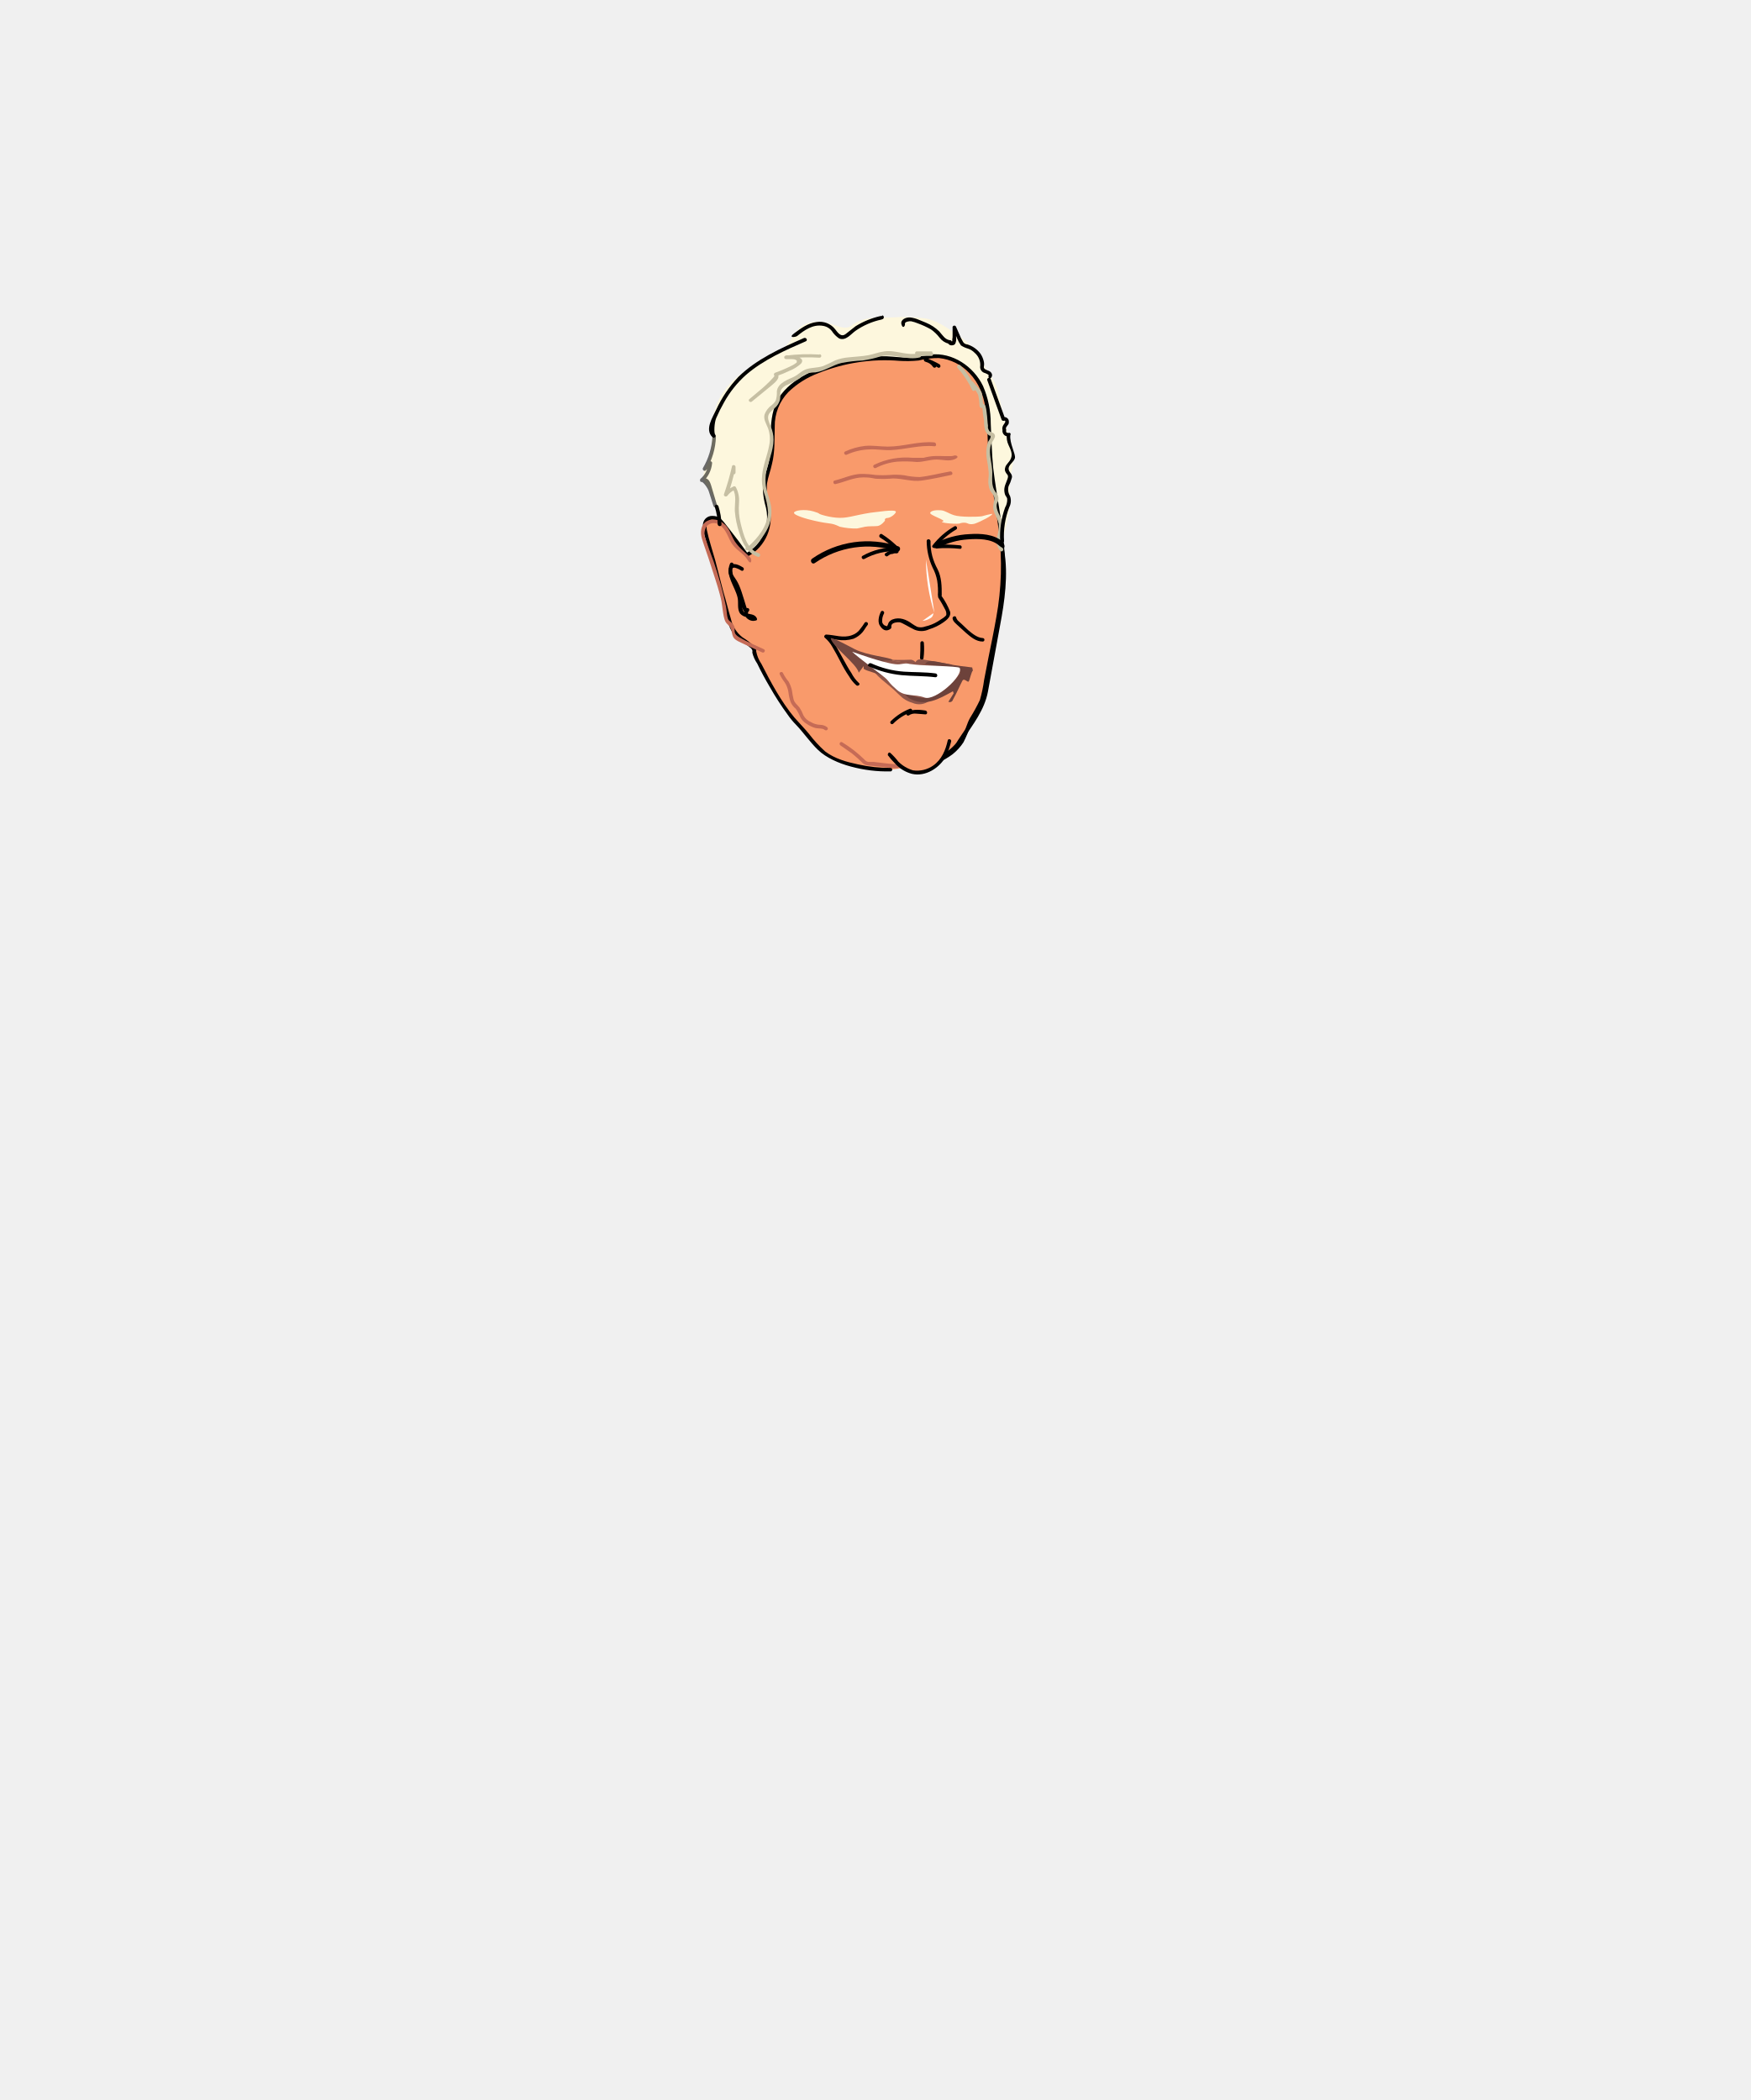
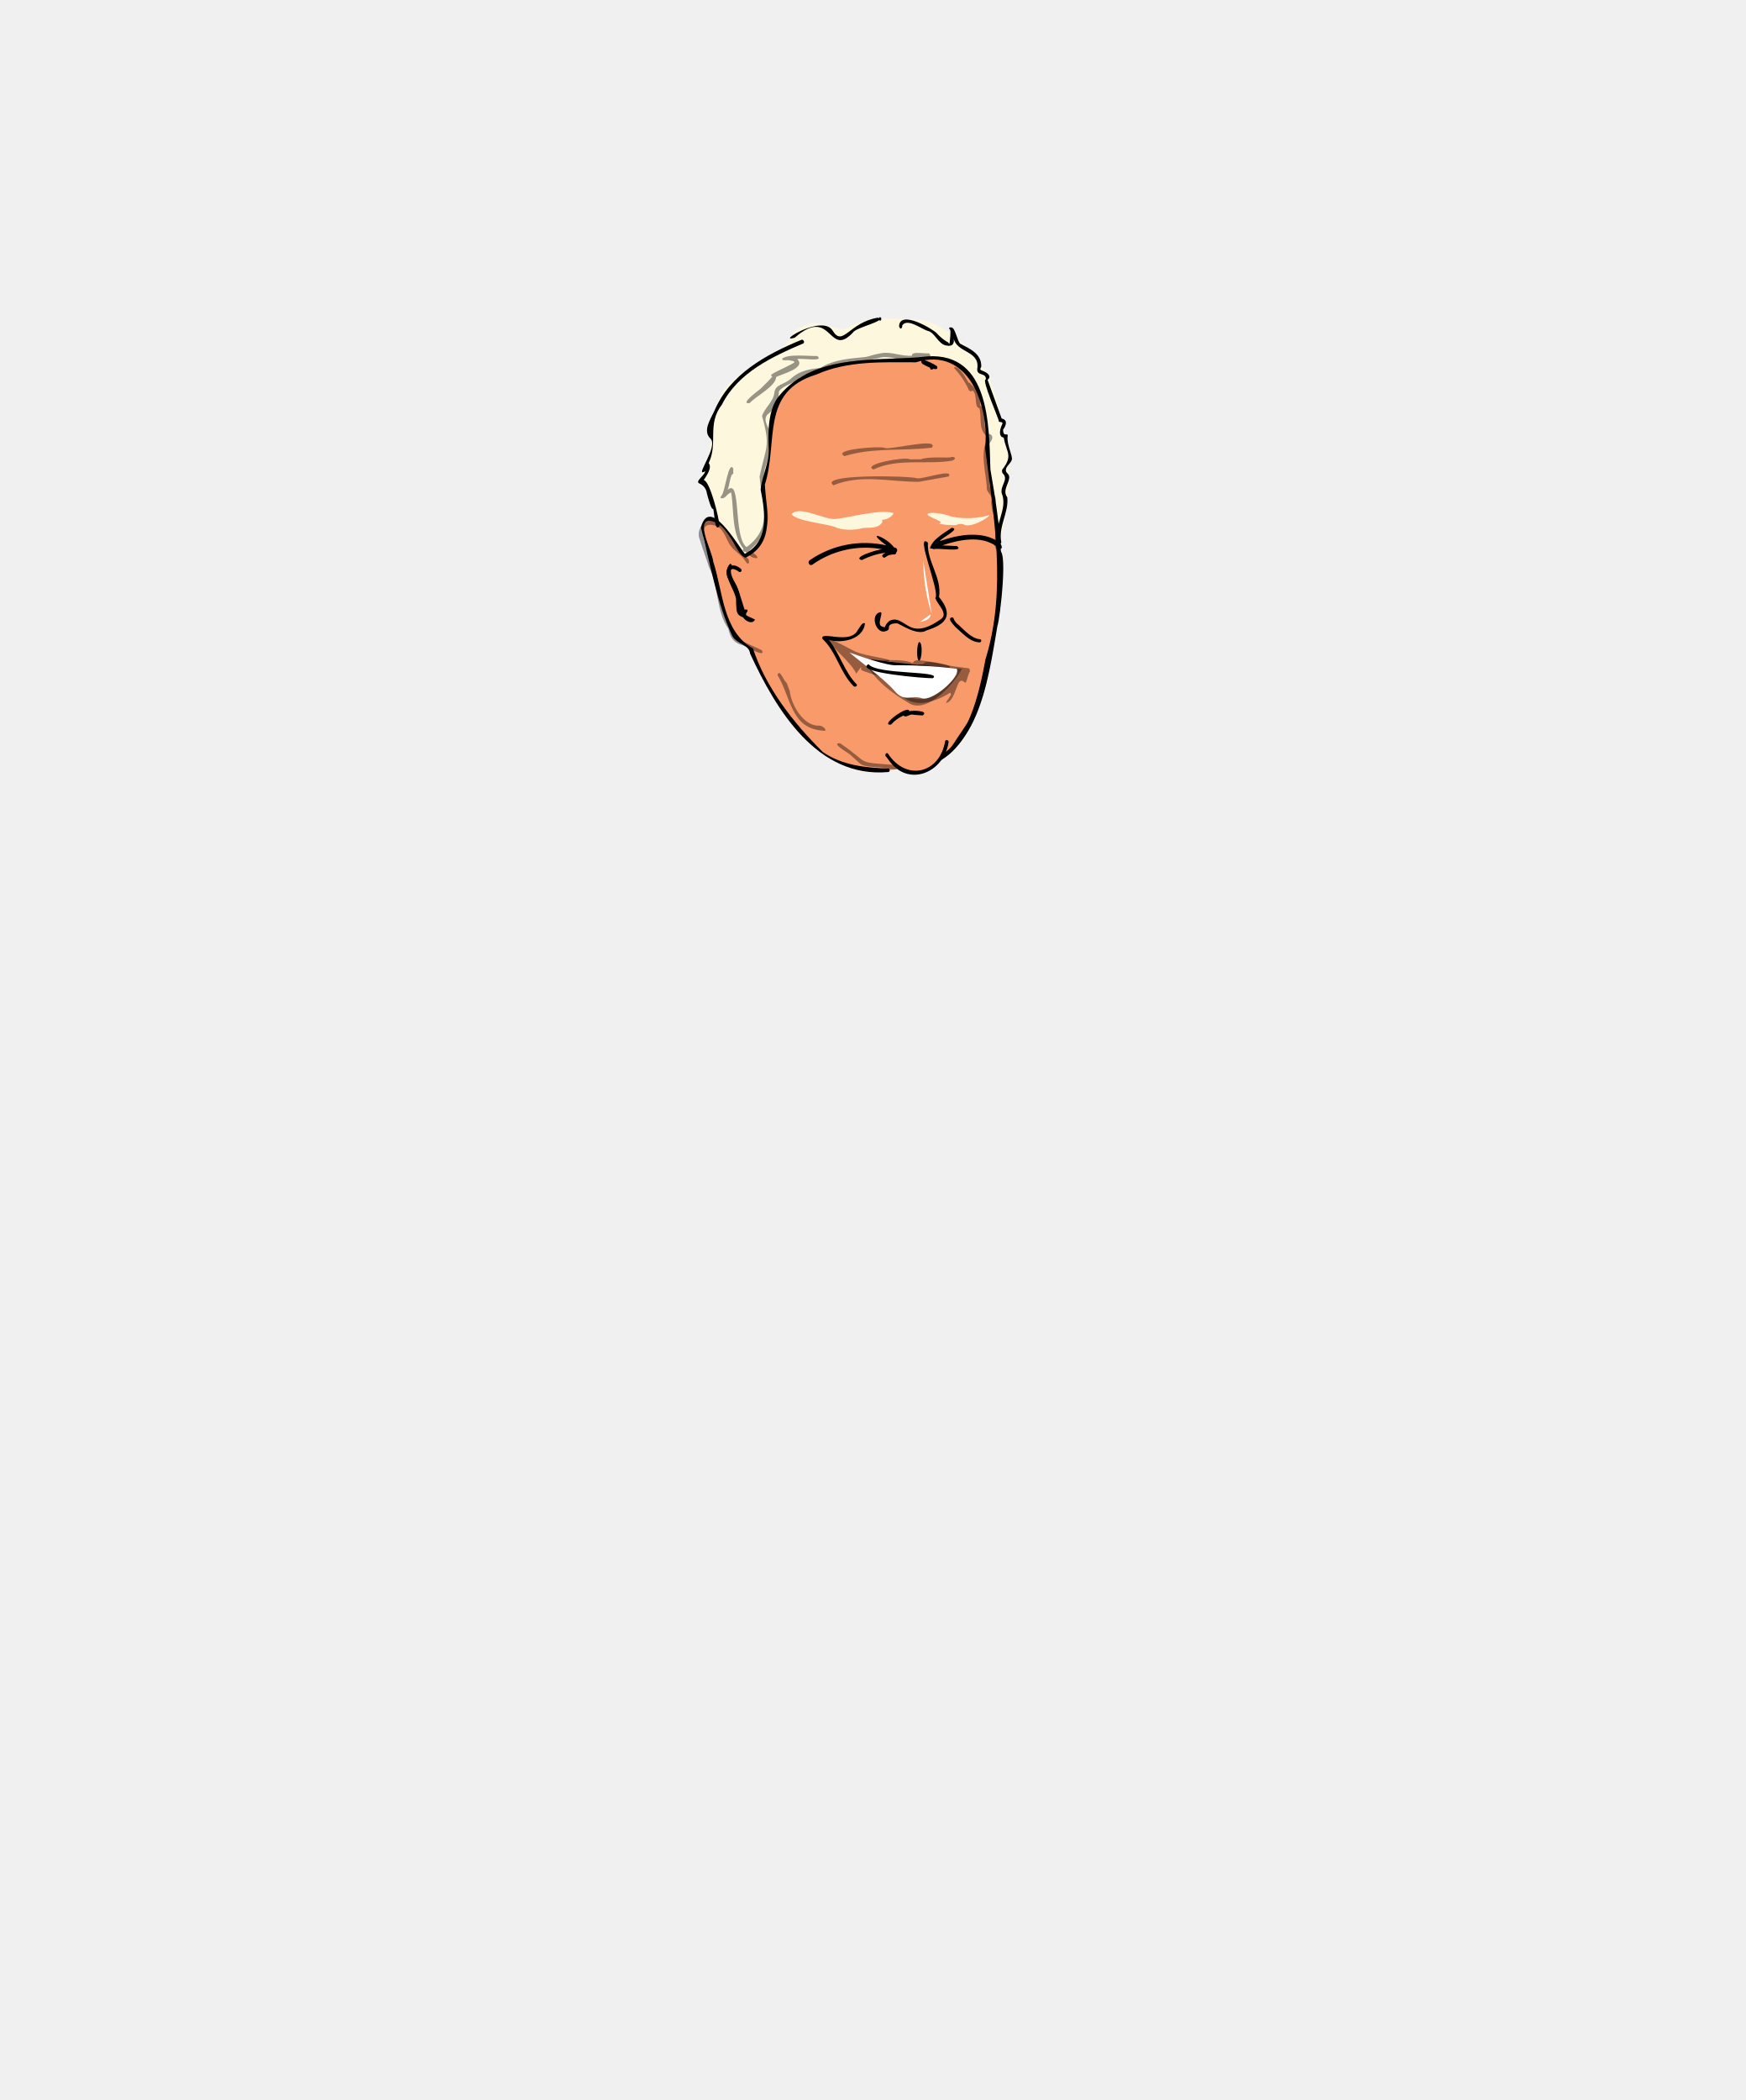
- <svg xmlns="http://www.w3.org/2000/svg" viewBox="0 0 500 600">
-   <defs>
-     <style>.a{fill:#fdf7dd}.b{fill:#f99a6b}.c{fill:#fff}.d{fill:#c56b56}.e{fill:#c6bfa3}.g{fill:#8e564a}</style>
-   </defs>
-   <path class="a" d="M206.2 149.1a21.8 21.8 0 00-3.7-10.4 5.1 5.1 0 01-1-2.1c-.2-1.3.5-2.5 1.1-3.7 2.2-4.8.7-10.6 2.2-15.7s6.1-9.7 11.1-12.4 8.1-3.6 10.4-7.2a24 24 0 011.6-2.7c2.2-2.7 6.5-2.8 9.8-1.5 1.3.4 2.6 1.1 4 .9s2.6-1.3 3.9-1.9a11.9 11.9 0 015.6-1c2.9-.1 5.8-.2 8.7-.1a22.9 22.9 0 015.8.6 22.6 22.6 0 015.5 3c2.8 1.9 5.7 3.8 7.6 6.6s1.7 3.3 2.7 4.8 1.5 2 2 3a14.4 14.4 0 011.3 4l3.5 14.8a10.6 10.6 0 01.5 3.5 39.7 39.7 0 01-.7 4.8 54.2 54.2 0 000 5.7 49.8 49.8 0 01-2.6 13.2q-.5-9-1.8-18a40.7 40.7 0 01-.7-6.1c0-1.9.3-3.7.4-5.6a25.2 25.2 0 00-9.1-19.9c-1.9-1.5-4.2-2.8-6.7-2.6a18.9 18.9 0 00-3.4.9c-2.4.7-5 .6-7.5.7a110.2 110.2 0 00-21.5 2.9c-3.2.7-6.4 1.7-8.7 3.9a19.2 19.2 0 00-3.2 4.8l-2.4 4.4a3.5 3.5 0 00-.6 1.8 5.3 5.3 0 00.7 2 11.3 11.3 0 01.9 6c-.3 3.6-2.4 6.9-2.1 10.5s1.6 4.7 1.7 7.2-2 6.7-4.4 9.2a2.8 2.8 0 01-1.7.9c-.7.1-1.2-.4-1.7-.9-2.7-2.5-5.4-5.1-7.9-7.8" />
-   <path class="a" d="M206.8 149.1a25.9 25.9 0 00-2.1-7.7 34.8 34.8 0 00-2.2-3.6c-1-1.8-.1-3.2.7-5 2.2-5.3.5-11.2 2.4-16.6s6.3-8.7 10.9-11.1a62.9 62.9 0 006.7-3.7 16.1 16.1 0 004.5-5.2 6.6 6.6 0 016.6-3.1 15.4 15.4 0 013.7.9 6.9 6.9 0 003.7.8 7.9 7.9 0 003.1-1.4 10.9 10.9 0 014.3-1.4c3.1-.3 6.2-.2 9.3-.2s6.5.1 9.5 1.7a43 43 0 017.2 4.8 22.5 22.5 0 015.1 6.8 30.3 30.3 0 002.3 3.5 12.6 12.6 0 011.7 4.4c.9 3.5 1.7 7 2.5 10.5.4 1.8.9 3.6 1.3 5.4a13.2 13.2 0 01-.1 5.6c-.7 3.3-.2 6.6-.5 10a57 57 0 01-2.4 10.7h1c-.3-6-.9-12.1-1.8-18.1a39.2 39.2 0 01-.5-9 30.5 30.5 0 00-.1-7.4 25.9 25.9 0 00-6.1-12.8 19.4 19.4 0 00-5.5-4.4 8.7 8.7 0 00-6.7-.5 34.9 34.9 0 01-9.1 1.1c-3.1.1-6.1.4-9.2.7s-5.8.9-8.7 1.5a39.6 39.6 0 00-7.7 2 13.2 13.2 0 00-5.6 4 57 57 0 00-3.9 6.8 10.8 10.8 0 00-1.3 2.9c-.2 1.3.7 2.5 1.1 3.8 1 2.9.5 5.7-.4 8.5s-1.6 5.4-.9 8.3.9 2.8 1.2 4.3a9.1 9.1 0 01-.5 4.9 16.2 16.2 0 01-2.5 3.9l-1.4 1.5c-1.2 1-2 0-2.9-.8-2.5-2.3-4.9-4.8-7.3-7.3a.6.6 0 00-.8.8c2.1 2.2 4.3 4.3 6.5 6.4s2.9 3.3 4.8 2a14.4 14.4 0 004.4-5.7 9.4 9.4 0 00.6-6.4c-.3-1.2-.7-2.5-1.1-3.7a11.9 11.9 0 010-4.6c.5-2.5 1.6-4.9 1.9-7.5a14.5 14.5 0 00-.2-3.6 8.4 8.4 0 00-.5-1.7 11.7 11.7 0 01-.9-2.4c-.2-1.3 1-2.9 1.7-4s1.3-2.5 1.9-3.7a12.9 12.9 0 015.7-5.4 37.2 37.2 0 017.9-2.2 100.6 100.6 0 0118.1-2.2 36.5 36.5 0 008.1-.8 15.1 15.1 0 014.1-.9 9.4 9.4 0 014.3 1.6 23 23 0 018.9 12.1 25 25 0 011.3 8.1c-.1 3.2-.5 6.3-.1 9.6.9 6.8 1.8 13.5 2.2 20.3 0 .6.9.8 1 .2a65.1 65.1 0 002.3-9.7c.5-3.3-.2-6.8.4-10.1a19.6 19.6 0 00.7-4.1 23.3 23.3 0 00-.8-4.6l-2.4-10c-.7-3.1-1.1-6.4-2.9-9.1a29.2 29.2 0 01-2.4-3.7 22.6 22.6 0 00-2.2-3.7 24.6 24.6 0 00-6.2-5.4c-2.5-1.7-5-3.4-8-4a46.9 46.9 0 00-9.9-.3c-2.9 0-6.1-.2-8.8.9s-2.2 1.5-3.5 1.9-3.2-.3-4.8-.9a11.7 11.7 0 00-6.7-.3c-2.5.8-3.6 2.7-4.9 4.8s-4 3.9-6.5 5.2c-4.7 2.4-9.2 4.8-12.4 9.2a17 17 0 00-3.3 8.1c-.4 3.6 0 7.2-.8 10.7-.4 1.7-1.5 3.1-1.9 4.8a4.8 4.8 0 001.1 3.8 23.2 23.2 0 013.6 10.1c.1.7 1.1.7 1.1 0z" />
-   <path class="b" d="M263.2 218.8c5-1 9.7-3.5 11.9-7.5.9-1.7 1.3-3.6 2.1-5.4s2.1-3.3 2.9-5.1a21.2 21.2 0 001.3-5.4c1.9-11.2 5.2-22.4 5.2-33.7s-3.3-22.4-3.9-33.7c-.2-5.6.1-11.4-2-16.6s-7.8-10.1-14.2-9.6c-1.8.1-3.6.6-5.4.8a49 49 0 01-6.6-.2 47.6 47.6 0 00-20.1 3.4c-5.2 2-10.2 5-12.3 9.6s-.8 10.2-1.7 15.3c-.6 3.4-2.2 6.7-1.9 10.1a48.6 48.6 0 001.1 5.5 11.8 11.8 0 01-6.3 12.2l-6.3-8.2c-1-1.4-2.8-3-4.5-2.2s-1.3 2.6-.9 4c2.1 8.1 4.3 16.3 6.5 24.4.5 1.9 1.1 3.9 2.7 5.3s5.1 3.3 4.7 4.2a1.3 1.3 0 00.2 1.2c6.8 14 11.4 18.8 11.4 18.8 6.2 6.5 5.7 7.4 9.3 9.8s14.9 4.3 18 4.1" />
-   <path d="M263.3 219.3a20.4 20.4 0 008.8-3.8 14.5 14.5 0 003.1-3.4 37.5 37.5 0 002.1-5 50.5 50.5 0 012.8-5.1 19 19 0 001.7-5.6c.7-4.2 1.6-8.3 2.4-12.5 1.7-8.2 3.2-16.6 2.8-25s-2.3-16.8-3.3-25.2c-.4-4.2-.5-8.4-.7-12.6a27.1 27.1 0 00-2.2-10.8c-2.7-5.6-8.7-9.7-15-9a59.7 59.7 0 01-6.1.9c-2.1 0-4.2-.3-6.3-.4a46.8 46.8 0 00-11.8 1.2c-6.5 1.5-14.1 4.1-18.4 9.6-2.1 2.7-2.8 6.1-3 9.5s.1 3.8 0 5.6a25.2 25.2 0 01-1.1 6.2 26.6 26.6 0 00-1.2 5.6 21.8 21.8 0 00.9 5.6 11.9 11.9 0 01-1.8 9.5 11.3 11.3 0 01-4 3.5l.7.2c-1.8-2.5-3.6-4.9-5.5-7.3s-2.5-3.6-4.7-3.6a2.6 2.6 0 00-2.7 2.9 9.8 9.8 0 00.5 2.9l1.2 4.5c1.6 5.9 3.2 11.7 4.7 17.5.6 2.2 1.1 4.5 2.6 6.3s3 2.2 4.3 3.4a1.6 1.6 0 01.7.7c.2.3.1.5.1.9a9.6 9.6 0 001.4 3.1c1.1 2.3 2.3 4.5 3.6 6.7a81.8 81.8 0 005.1 7.9 21.7 21.7 0 002.4 2.9c2.2 2.3 4 5 6.3 7.2s5.9 3.8 9.3 4.7a39.6 39.6 0 0011.4 1.4c.6 0 .6-1.1 0-1a41.4 41.4 0 01-9.3-1c-3.3-.7-6.6-1.6-9.4-3.7a36.4 36.4 0 01-4.6-5c-1.3-1.6-2.8-3.1-4.2-4.7-3.8-4.6-6.7-10-9.4-15.3a9.5 9.5 0 01-1.5-3.6 1.4 1.4 0 00-.3-1.1 17 17 0 00-3.6-2.9 9 9 0 01-3.3-5.2c-.8-2.6-1.4-5.3-2.2-7.9l-2.3-8.9c-.8-2.9-1.8-5.8-2.4-8.7-.2-1.4 0-3.2 1.9-2.9s2.5 1.7 3.4 2.8l5.6 7.5a.8.8 0 00.8.2 12.6 12.6 0 006.1-14.4 17.8 17.8 0 01-.6-6.5c.3-1.9 1-3.6 1.4-5.5.9-3.5.7-7.1.8-10.7a13.9 13.9 0 013.9-9.9 25 25 0 018.6-5.4 50.7 50.7 0 0123.1-3.5 33.7 33.7 0 005.5-.1 22.5 22.5 0 015.8-.7 13.9 13.9 0 018.7 4.3c5.5 5.7 5 13.8 5.3 21.1s2.1 16 3.1 24a81.2 81.2 0 01-.7 24.6c-.7 4-1.5 7.9-2.3 11.8l-1.2 6.2a38.6 38.6 0 01-1.2 5.7 50.5 50.5 0 01-2.8 5.1c-.9 1.6-1.3 3.4-2.1 5.1a13.9 13.9 0 01-7.1 6.6 26.7 26.7 0 01-4.8 1.5c-.7.1-.4 1.1.2 1z" />
-   <path d="M264.7 154.6a18.3 18.3 0 001.7 7.6 12.6 12.6 0 011.3 3.7 19.7 19.7 0 01.2 4.2.6.6 0 001.1 0c0-2.5 0-5.1-1.2-7.5a16.9 16.9 0 01-1.5-3.7 15.8 15.8 0 01-.5-4.3c-.1-.7-1.1-.7-1.1 0z" />
-   <path d="M268 170.7a39.7 39.7 0 012 3.5 2.5 2.5 0 01.3 1.5c-.1.3-.6.6-.8.8l-1.7 1.1a11.7 11.7 0 01-3.5 1.4 3.6 3.6 0 01-2.3.1 11.9 11.9 0 01-1.5-.9c-1.6-1.2-3.6-2-5.6-1.2a2.5 2.5 0 00-1 .8c-.2.3-.2.6-.4.9s0 .3-.2.2l-.6-.2a1.6 1.6 0 01-.7-.9 4.3 4.3 0 01.5-2.5c.3-.6-.6-1.1-.9-.5s-1.1 2.6-.3 3.9 1.7 1.7 2.7 1.2.4-.8.7-1.4 1.6-.8 2.3-.7 2.7 1.4 4.2 2.1a5.1 5.1 0 004.2-.1 14.2 14.2 0 004.1-2c1-.7 2.2-1.7 1.9-3a20.5 20.5 0 00-2.5-4.6c-.3-.6-1.2-.1-.9.5z" />
-   <path class="c" d="M264.5 159.9a49.8 49.8 0 002.4 15.2m-.3.1a1.6 1.6 0 01-1 1.5 5.2 5.2 0 01-2.1.7" />
-   <path d="M245.3 195.1a9.8 9.8 0 01-2.1-2.8c-.9-1.3-1.6-2.7-2.4-4.1s-1.5-2.8-2.3-4.1a11.5 11.5 0 00-2.1-2.7l-.4.9 3.2.5a10.3 10.3 0 004.6-.3 7 7 0 002.6-1.9c.5-.6.9-1.4 1.4-2a.5.5 0 00-.8-.7 17.7 17.7 0 01-1.2 1.7 4.7 4.7 0 01-2.5 1.9c-2.5.9-4.8-.1-7.3-.2-.4 0-.8.6-.4.9a9.7 9.7 0 012.2 2.7c.8 1.4 1.6 2.8 2.3 4.2s1.5 2.8 2.4 4.1a10.4 10.4 0 002.1 2.6c.5.4 1.3-.3.7-.7zm26.8-18.4c.1.9 1 1.5 1.6 2.1l2.2 2c1.4 1.2 2.9 2.5 4.8 2.5a.5.5 0 100-1c-1.6-.1-3-1.3-4.2-2.3l-1.9-1.8-1-.9a2.6 2.6 0 01-.5-.9c-.1-.6-1.1-.3-1 .3z" />
-   <path class="d" d="M238.7 138.3c2.6-.6 5.1-1.9 7.9-1.9s2.7.4 4.1.4a32 32 0 004.4-.1c2.8 0 5.4 1 8.2.6s5.6-1 8.4-1.6c.6-.1.4-1.1-.3-1-2.9.5-5.8 1.3-8.7 1.6a22 22 0 01-4.4-.5 18.8 18.8 0 00-4.1-.1 29.4 29.4 0 01-4.2 0 28.3 28.3 0 00-4.1-.3c-2.6.1-5 1.3-7.5 1.9-.6.1-.4 1.2.3 1zm11.5-4.6a16.5 16.5 0 016.1-1.8 34.9 34.9 0 015.6.1c1.9 0 3.7-.7 5.6-.7s3.5.6 5.2-.1.3-1.3-.3-1-3.8 0-5.6.1a15.7 15.7 0 00-3 .5h-3.1a20.8 20.8 0 00-11 2c-.6.3-.1 1.2.5.9zm-8.3-3.8a16.7 16.7 0 016.5-1.5c2.1-.1 4.1.3 6.1.2 4.2-.2 8.2-1.5 12.4-1.1.7.1.6-1 0-1.1-4.5-.4-8.8 1.2-13.3 1.2-2.2 0-4.3-.4-6.5-.2a18.6 18.6 0 00-5.7 1.6c-.6.3-.1 1.2.5.9z" />
-   <path d="M262.9 183.7c0 1.5 0 2.9-.1 4.3a.5.5 0 101 0 20.5 20.5 0 00.1-4.3.5.5 0 00-1 0zm-7.7 23a13.8 13.8 0 015-3.2l-.6-.8-.6.8c-.4.4.1 1.2.6.9a3 3 0 012.1-.5l2.6.2c.7.1.7-1 0-1.1s-3.8-.6-5.2.5l.6.8a4.4 4.4 0 00.8-1.1.5.5 0 00-.6-.7 16.2 16.2 0 00-5.4 3.5.5.5 0 10.7.7z" />
-   <path class="d" d="M256.5 218.4l-2.6-.2-4.3-.5H248a2.3 2.3 0 01-1.2-.8 35.5 35.5 0 00-6.2-4.8c-.6-.4-1.1.5-.5.9l3.3 2.3a38.5 38.5 0 013 2.7c.9.8 1.7.7 2.8.8l4.4.5 1.8.2h.8c.7.1 1-.9.3-1.1z" />
-   <path d="M285.8 157.3c1.1 6.4.3 12.8-.8 19l-3.3 18.3c-.5 2.9-1 5.8-2.5 8.4s-2.8 4.4-4.3 6.6-1.1 1.7-1.7 2.6l-.4.5c-3 3.3-7.2 4.8-11.4 5.5a.6.6 0 00.2 1.1 22 22 0 0011.2-5 20.1 20.1 0 002.2-2.9c2.9-4.4 6.2-8.5 7.2-13.8s2.3-12.7 3.5-19.1 2.4-14.3 1.1-21.4c-.1-.7-1.2-.4-1 .2z" />
-   <path class="d" d="M222.7 192.6a10.9 10.9 0 001.4 2.3 6.9 6.9 0 011.1 2.8 14 14 0 00.6 2.8 5 5 0 001.5 2 11.2 11.2 0 011.3 2.4 4.7 4.7 0 001.8 1.9 8.2 8.2 0 002.5 1.2c.8.2 2 0 2.6.5s1.3-.2.8-.7a3.2 3.2 0 00-1.9-.7 5.7 5.7 0 01-2.8-.8 4.3 4.3 0 01-2.1-1.9 11.3 11.3 0 00-1.1-2.2c-.6-.8-1.4-1.3-1.7-2.3a25.6 25.6 0 01-.5-2.7 9.9 9.9 0 00-.9-2.4 12.5 12.5 0 01-1.6-2.4c-.2-.7-1.2-.4-1 .2zm-4.5-7.1c-2.3-1.1-4.8-2.1-7-3.4s-.9-2.2-1.6-3.4-1.4-1.1-1.7-2-.3-2.2-.5-3.3a101.8 101.8 0 00-3.6-13.1c-.8-2.1-1.6-4.3-2.3-6.5a3.7 3.7 0 01.4-3.5 2.7 2.7 0 013.6-.3c2 1.2 2.4 3.6 3.6 5.4s3.3 2.7 4.4 4.5 1.3.1.9-.5-3.3-2.8-4.5-4.7-1.5-3.9-3.3-5.2a4.2 4.2 0 00-4.9-.5c-1.6 1.1-1.7 3.2-1.2 4.9s1.8 5.2 2.6 7.8 1.7 5.1 2.4 7.7.6 2.6.8 3.9.3 2.6.7 3.8 1.1 1.3 1.6 2.2.4 1.9.9 2.8 2.2 1.5 3.2 2l5 2.3c.6.3 1.1-.6.5-.9z" />
-   <path d="M212.2 162.1c-1-.6-2.8-1.6-3.7-.3s-.2 2.8.6 3.9a15 15 0 011.9 4.7 10.7 10.7 0 001.6 4.4c.4.5 1.3 0 .9-.6s-1.4-4.8-2.4-7-1.5-2.2-1.9-3.4-.1-1.7.7-1.6a5.8 5.8 0 011.8.8c.6.4 1.1-.5.5-.9z" />
-   <path class="e" d="M273.5 105.1a26.6 26.6 0 014.2 6.3c.2.6 1.1.2 1-.4l-.5-1.5-.8.5a11 11 0 012 2.8 17.5 17.5 0 01.4 3.2c.1.4.4.7.8.5a30.7 30.7 0 00.5 3.8 7.4 7.4 0 00.3 2.6 2.8 2.8 0 001 1.4c.3.4.7-.2.5.8a7.5 7.5 0 01-.7 1.2 10.5 10.5 0 00-.3 5c.2 1.1.4 2.3.5 3.5s-.1 1.9-.1 2.9a8.5 8.5 0 00.4 2.2c.5 1.1 1.6 1.7 1.3 3a9.1 9.1 0 00-.3 2.3 6 6 0 00.6 1.9 11.7 11.7 0 011 2.6 11.8 11.8 0 01-.5 3.7 4.5 4.5 0 00.9 4c.5.5 1.2-.3.7-.8s0-4.2 0-6.3-1.2-3.2-1.6-4.9.3-1.8.4-2.7a2.6 2.6 0 00-.8-2.1c-1.5-2-.8-4.2-1-6.5s-.9-4.3-.5-6.4a5.1 5.1 0 01.7-1.7 4.5 4.5 0 00.6-1.2 1.1 1.1 0 00-.5-1.1c-.5-.3-.9-.1-1.3-.9s-.1-.9-.2-1.3-.2-2.6-.4-3.9-.3-2.7-1.7-2l.8.4-.3-2.1a5 5 0 00-.2-1.7c-.4-1-1.6-2-2.3-2.9s-1 0-.9.5l.4 1.5 1-.4a23.7 23.7 0 00-4.3-6.5.5.5 0 00-.8.7z" />
-   <path d="M268.4 104.1a23.2 23.2 0 00-3.9-1.8l-.3 1a4.2 4.2 0 011.4.6 3.8 3.8 0 01.9.9.5.5 0 00.9-.5 4.7 4.7 0 00-2.9-2c-.3-.1-.6.1-.6.3a.6.6 0 00.3.7 17.6 17.6 0 013.7 1.7c.2.2.5.1.7-.2a.7.7 0 00-.2-.7z" />
-   <path class="e" d="M266.3 100.4H262a.5.5 0 00-.2 1l.7.4v-.9c-3.3.9-6.6-1-9.9-.5-1.6.2-3 .8-4.6 1.1s-3.7.4-5.6.6a13.8 13.8 0 00-3.9.9 35.4 35.4 0 01-3.4 1.6c-1.5.5-3 .4-4.5.8s-2.4 1.5-3.7 2.2-4.7 1.6-5 4.2a7.4 7.4 0 01-.3 2.6 4.5 4.5 0 01-1.1 1.3 5.7 5.7 0 00-2.1 2.7c-.4 1.4.5 2.7 1 4a9 9 0 01.3 4.9c-.5 2.8-1.7 5.5-2 8.4a11.9 11.9 0 00.5 5 22.3 22.3 0 011.2 5.7c-.2 4-2.9 7.3-5.7 9.8h-.1c-.7-.1-1 .9-.3 1h1.1a15.3 15.3 0 001.8-1.8 19.5 19.5 0 002.7-3.7 10.8 10.8 0 001.1-8.2c-.4-1.8-1.2-3.5-1.3-5.3a13.1 13.1 0 01.5-4.8c.8-2.9 2-5.8 1.7-8.8a11.5 11.5 0 00-1.1-3.6c-.4-1.1-.7-2.1.1-3.1a8.6 8.6 0 011.4-1.3 4.7 4.7 0 001.5-2.4c.2-.9-.1-2 .3-2.8a3.5 3.5 0 011.9-1.5 34.1 34.1 0 003.3-1.7 6.6 6.6 0 012.2-1.5 9.9 9.9 0 012.4-.3c2.8-.4 4.9-2.1 7.5-2.7a40.9 40.9 0 016-.7 30.2 30.2 0 005.2-1.2c3.8-.9 7.4 1.3 11.2.3a.6.6 0 00.1-1l-.7-.4-.3 1h4.3a.6.6 0 000-1.1z" />
-   <path d="M286.8 154.6a22.7 22.7 0 011.5-9.7 4 4 0 00.2-3.2 3.5 3.5 0 01-.4-2.8 10.9 10.9 0 00.9-2.3c.4-1.2-1-1.7-.9-2.8s1.5-1.8 1.8-2.9-1.6-4.3-1.3-6.6a.4.4 0 00-.5-.6c-.6 0-.8-.2-.7-.8s-.6-1.1-.9-.5a1.6 1.6 0 001.6 2.3l-.5-.6a5.5 5.5 0 00.5 3.1c.5 1.1 1.2 2.4.7 3.7s-1.5 1.7-1.7 2.8a1.4 1.4 0 00.1 1.1c.4.9 1 .8.6 2s-1.1 2.3-.9 3.7.6 1.2.8 2a4.4 4.4 0 01-.6 2.5 24.1 24.1 0 00-1.4 9.6c.1.6 1.1.6 1.1 0z" />
-   <path d="M287.3 122.4c.1-.5.6-.9.8-1.3a2.1 2.1 0 000-1.1 1.3 1.3 0 00-1.8-.7l.8.3-4.1-11.3c-.2-.6-1.2-.3-1 .3l4.1 11.3c.1.3.4.4.8.3s.2.4.2.5l-.4.6a2.1 2.1 0 00-.4 1.1c-.1.7.9.7 1 0z" />
-   <path d="M282.9 108.1a1.1 1.1 0 00.3-1.5c-.4-.7-1.2-.7-1.8-1.1s-.3-.8-.3-1.3a3.4 3.4 0 00-.1-1 6.7 6.7 0 00-.9-2.1 7.4 7.4 0 00-3.8-2.7 1.5 1.5 0 01-1.2-.7l-.6-1.1-1.4-3.2a.5.5 0 00-1 .3v2.2a4.1 4.1 0 01-.1 1.1c0 .1.1.3 0 .4s0 .2-.1.2-.2.1 0 .3a.5.5 0 10-1-.3c-.4 1.1 1.3 1.4 1.9.7a3 3 0 00.3-1.9v-2.7l-.9.2 1.2 2.8a9.5 9.5 0 001.1 2 7.2 7.2 0 002 .9 4.7 4.7 0 011.9 1.2 4.5 4.5 0 011.6 3.7 1.8 1.8 0 001.4 2.1c.1 0 1.1.5 1 .6s-.1 1.3.5.9z" />
-   <path d="M271.3 97.2c-1.4-.2-2.1-1.5-3-2.5a11.9 11.9 0 00-3.8-2.5l-2.2-.9a8.6 8.6 0 00-2.3-.6c-1.2-.1-2.9.6-2.5 2s1.1.4 1-.2 1.4-.8 1.8-.7a10.6 10.6 0 011.9.6 24.8 24.8 0 013.7 1.7 11.3 11.3 0 012.5 2.4 4.6 4.6 0 002.6 1.7c.7.1 1-.9.3-1zm-41.7-.6c-6.6 2.9-13.5 6-18.7 11.1a34.7 34.7 0 00-6.3 9.3c-1 2.2-3.4 5.7-1.1 7.9.5.5 1.2-.3.8-.7s-.3-3.4.3-4.8 1.4-3 2.2-4.4a30.1 30.1 0 016.3-7.9c5-4.3 11.1-7 17.1-9.6.6-.3.1-1.2-.6-.9z" />
-   <path d="M203.5 124.8a19.7 19.7 0 01-2.7 8.9c-.3.5.4 1.1.8.7l1.6-1.6-.9-.4a6.3 6.3 0 01-2.2 4.4c-.3.3-.1 1 .3.9s1.8 1.7 2.1 2.8l1.3 4.1a.5.5 0 001-.3c-.6-1.9-1.1-3.8-1.7-5.7s-1.3-2.1-2.7-1.9l.4.9a8.1 8.1 0 002.6-5.2.5.5 0 00-.9-.4l-1.6 1.6.8.7a19.8 19.8 0 002.8-9.5.5.5 0 10-1 0z" opacity=".57" />
-   <path d="M204.2 144.9a16.7 16.7 0 01.8 4.9c.1.7 1.1.7 1.1 0a18.9 18.9 0 00-.9-5.2.7.7 0 00-.7-.4.6.6 0 00-.3.7zM227.7 96c2.1-1.7 4.5-3.4 7.4-2.9a4 4 0 012.8 1.9 7.3 7.3 0 001.8 1.7c1.9.8 3.4-1.3 4.7-2.2a20.3 20.3 0 017.4-3.2c.6-.1.3-1.2-.3-1a23.1 23.1 0 00-7.1 2.9l-2.8 2.2c-1.4 1.1-2.3-.4-3.1-1.4a5.6 5.6 0 00-5.2-2c-2.5.3-4.5 1.8-6.4 3.2s.2 1.2.8.8z" />
-   <path d="M252.1 91.2a.6.6 0 000-1.1.6.6 0 000 1.1z" />
-   <path class="a" d="M255.9 146.2c.1.4-1.3 1.7-2.4 1.8a.8.8 0 00-.7.3c-.1.1 0 .3 0 .4s-1.1 1.5-2.2 1.6-2.4 0-3.5.2l-2.3.5a20.5 20.5 0 01-4.9-.5c-2.7-1.3-2.4-.6-7.2-1.7-2.3-.5-6-1.6-5.9-2.3s3.1-1.1 5.5-.4 1.1.6 2.5 1a19.8 19.8 0 004 .8c3.1.3 4.8-.6 9.8-1.4 1.3-.1 7.1-1.1 7.3-.3zm27.5.6c.3.4-3.2 2.2-4.9 2.8a3.4 3.4 0 01-1.7.1l-.8-.3a3.5 3.5 0 00-2 .2c-1.6.2-6-.3-4.7-.6s-3.9-1.8-3.6-2.5 1.9-.8 3.1-.7 1.9.8 3.7 1.4 6.8.5 8 .3a27.3 27.3 0 012.9-.7z" />
-   <path class="e" d="M234.1 101.3a51.4 51.4 0 00-9.6.3.5.5 0 100 1h1.3c.4 0 1.3 0 1.6.3s.3.1.2.3.1.4-.2.5a6.7 6.7 0 01-1.1.7 42.5 42.5 0 01-4.9 2.1c-.3.1-.5.6-.2.8s-2.8 3.1-3.3 3.5l-3.8 3.2c-.6.4.2 1.2.7.7l5.5-4.5c.9-.8 3-2.3 1.6-3.6l-.2.9a32 32 0 003.9-1.6 10.7 10.7 0 003.2-2c1.7-2.1-3.4-2.4-4.3-2.4v1a51.4 51.4 0 019.6-.3.5.5 0 000-1zm-24 33.7v-1.6c0-.6-.9-.7-1-.2a73.2 73.2 0 01-2.3 8c-.2.6.7.9 1 .4a5.2 5.2 0 012.2-1.7l-.7-.2c1.2 1.9.5 4.2.6 6.4a26.3 26.3 0 001.3 6.2c.9 2.9 2.2 5.7 5.3 6.8.6.2.9-.8.3-1-3.5-1.2-4.4-5.3-5.2-8.4a18 18 0 01-.5-6.1 8.1 8.1 0 00-.9-4.4.5.5 0 00-.7-.2 6.7 6.7 0 00-2.6 2.1l1 .4a72.7 72.7 0 002.2-8h-1v1.5c-.1.7 1 .7 1 0z" />
-   <path d="M213.1 173.9c-1.5 1.7.8 4 2.7 3.4a.4.4 0 00.4-.6c-.6-1.4-2.1-1.1-3.3-1.6s-.9-2.9-1.1-4.1c-.5-3.2-3.6-6.4-2.3-9.6a.5.5 0 00-1-.3c-1.4 3.4 1.5 6.5 2.2 9.7.3 1.4-.2 3.2.7 4.5a3.2 3.2 0 001.8 1c.5.1 1.7.1 2 .7l.3-.7c-.8.3-2.5-.7-1.6-1.7a.5.5 0 00-.8-.7z" />
-   <path class="g" d="M247.9 188.4c3.5-.2 7 2 10.5 1.5a3.7 3.7 0 011.8 0c.5.2 1 .7 1.5.5a2.4 2.4 0 00.8-.6c.8-.6 1.7-.2 2.5 0a14 14 0 006.7.8" />
-   <path class="g" d="M248.1 188a45.3 45.3 0 005.4 6.1 13.5 13.5 0 006.3 3.4c4 .7 8-1.6 11.2-5.2a2.4 2.4 0 00.8-1.5" />
-   <path class="g" d="M247.6 188.4a3.6 3.6 0 00.4 1.1c2.1 4 5.6 5.7 8.4 8.6.6.5 1.1 1.1 1.7 1.5a8.2 8.2 0 002.5 1.2 4.7 4.7 0 005-.7c2.7-2 8.6-5.3 10-9.3" />
-   <path class="g" d="M247.7 187.8a60.5 60.5 0 0012 .7 1.9 1.9 0 011.8.7 1.5 1.5 0 011-.8h1l8 1.4a.6.6 0 01.6.6c-.1.3-.3.5-.1.7" />
-   <path d="M274.2 191.4l-10-1.7c1.1-1.1 1.4-1.1 6.6 0 2.3.5 4.6.7 6.9 1l.2.9c-.4.2-.9 2.7-1.2 3.1s-1.3-1.1-1.8-.2-1.7 3.7-2.7 5.4a.9.9 0 01-1.3.6l1.5-2.4-.2-.6c-4 2.2-8 4.6-12.5 2a11 11 0 01-2.7-2.9c6.7 5.5 12.2 2.3 17.3-4.2z" fill="#6d423b" />
-   <path d="M245.3 192.2c-.6-2.6-7.6-7.5-8-9.8-.1-.3 1.1 0 6.9 3.1 3.5 1.8 10 2.3 10.7 3s-2.8-.2-2.6.5l-3.6-.6c.5 1.7 2.5 2.7 3.2 4.7-1.4-.8-4.2-1.3-5.2-2v-.8z" fill="#75473f" />
-   <path class="c" d="M243.4 186.2c2.3.8 10.9 3.9 13.5 3.6l1.4-.2a3.8 3.8 0 011.5.1l1.7.2c2.3.3 11.7.4 12.6.9 1.3 2.2-7 9.6-10 8.5s-5.5-.1-7.9-2.2-2-2.1-3-3.1-8.2-6.2-9.8-7.8" />
-   <path d="M248.2 190.4a29.8 29.8 0 009.3 2.5c3.2.3 6.5.2 9.7.6.7 0 .7-1 0-1.1-3-.4-6-.3-9-.5a27.2 27.2 0 01-9.4-2.4c-.7-.2-1.2.7-.6.9zm-15.5-29.5a26.6 26.6 0 0123.5-3.4c.9.3 1.3-1.1.4-1.4a27.6 27.6 0 00-24.6 3.5c-.8.5-.1 1.8.7 1.3z" />
-   <path d="M256.8 156.6a26.8 26.8 0 00-4.9-4c-.5-.3-1.1.6-.5 1a20.8 20.8 0 014.6 3.7c.5.5 1.3-.2.8-.7z" />
-   <path d="M256.2 156.4a18.8 18.8 0 00-9.8 2.4c-.6.3-.1 1.2.5.9a17.8 17.8 0 019.3-2.2.6.6 0 000-1.1z" />
-   <path d="M256.2 156.9a5.9 5.9 0 00-3.2 1.1c-.3.2-.4.5-.2.7s.5.4.7.2l.6-.4.4-.2h.3l.7-.2h.7a.6.6 0 00.5-.6.5.5 0 00-.5-.5zm11.6-.3a21.2 21.2 0 018.8-2.5c2.8-.2 6.5-.2 8.7 1.7s1.8-.4 1-1.1c-2.4-2.1-6.2-2.3-9.3-2.1a23.3 23.3 0 00-10 2.7c-.8.4-.1 1.7.8 1.3z" />
-   <path d="M267.3 156.4a20.1 20.1 0 015.8-5.1c.6-.3.1-1.3-.5-.9a21.4 21.4 0 00-6.2 5.4.4.4 0 00.2.7.5.5 0 00.7-.1z" />
-   <path d="M267.5 156.7a37.5 37.5 0 016.7.1c.3.1.5-.2.5-.5a.5.5 0 00-.5-.5 50 50 0 00-6.7-.2.6.6 0 000 1.1z" />
-   <path class="b" d="M254.1 215.6c.6.4 4.1 6.3 9.5 5s7.1-6.9 7.6-8.9" />
-   <path d="M253.8 216l.7.9 1.5 1.6a9.7 9.7 0 004.5 2.6c3.9.9 7.9-1.7 9.7-5a21.9 21.9 0 001.5-4.3c.1-.6-.9-.9-1-.2-.6 2.7-1.7 5.4-4.1 7.1a8 8 0 01-5.8 1.4 10 10 0 01-4.2-2.5 18.4 18.4 0 00-2.3-2.5c-.5-.4-1 .6-.5.9z" />
+ <svg xmlns="http://www.w3.org/2000/svg" viewBox="0 0 496.8 597.6">
+   <path d="M204.9,148.9c-.1-4.7-2.8-8.5-4.7-12.5,4.6-12.8-.6-23.7,14.3-31.6,16.3-6.1,6.8-15.8,25.7-10.4,7.1-4.1,15.9-3.4,23.8-2.4,8,2.7,14.1,10.5,17.7,17.3,5.2,14.2,6.9,31.2,2,45.7-.2-9.8-3.2-19.7-2.1-29.5s-7.5-25.5-19.1-21.4c-12.2,1.9-26.9,0-37.4,7.4a15.5,15.5,0,0,0-3.2,4.8c-.9,2.2-4.4,5.7-2.3,8.1,2.8,5.5-1.3,10.9-1.2,16.4.3,3.6,1.6,4.7,1.7,7.2s-2.5,8.8-6.1,10c-3.7-1.7-6.4-5.9-9.5-8.6" fill="#fdf7dd" />
+   <path d="M205.5,148.9a23,23,0,0,0-4.3-11.3c-.8-1.2-.1-3.1.7-4.9,2.2-5.3.5-11.2,2.4-16.5,2.8-8.2,10.9-10.8,17.5-14.7,3.9-2.7,5.2-9.3,11-8.3,3.5.3,7.2,3.4,10.4.3a34.9,34.9,0,0,1,23,.1c20.9,11.4,22.9,40.6,17,61.3h1c-.7-11.3-2.7-22.8-2.4-34.3-1.2-6.9-5.2-13.7-11.5-17s-10.4,1.2-15.7.6c-10.4,1-23.2.4-31,8.1-9.6,12.7-1.2,10.7-4.5,21.9-3.2,5.9,1.9,11.8-.2,17.3-1.2,2.2-4.1,8.1-6.8,4.6-2.6-1.6-5.4-7.1-8-6.9h0c-.9.4,6.5,6.5,6.4,6.8,2.2,2.1,2.9,3.3,4.8,2a12.6,12.6,0,0,0,3.9-15.7c-1.3-5.3,3-10.2,1.7-15.6-1.1-2.8-2.2-5.4.3-8,4.8-13.4,21.6-12.1,33.4-13.5,5.6.9,11.4-3.6,16.4-.1,10.2,6.6,10.4,18.8,10,29.7.9,6.7,1.8,13.4,2.2,20.1,0,.6.9.8,1,.2,3.7-12.3,4.2-26,.2-38.2-2-11.4-10.2-22.5-21.6-25.8-7-.4-16.3-1.6-22.1,2.5-3.5.4-7.6-2.8-11.4-1.2s-3.6,2.7-4.8,4.8c-4.6,6.3-14.4,7.3-18.8,14.3s-1.7,16.2-6,23.5c.4,4.8,4.9,8.6,4.7,13.8.1.7,1.1.7,1.1,0Z" fill="#fdf7dd" />
+   <path d="M261.5,218.1c18.9-1.9,21.9-41.6,23.3-56.7,0-11.2-3.3-22.3-3.9-33.5s-2-26.3-16.1-26-35.5-1.5-44.1,13.5c-2.1,4.6-.8,10.1-1.7,15.2-.6,3.4-2.2,6.6-1.9,10,1.9,6.5,1.7,14.3-5.2,17.6-2.3-2-6.8-11.8-10.7-10.3s5.2,23.2,5.6,28.2,6.2,6.8,7.3,9.4a1.7,1.7,0,0,0,.2,1.2c6.8,13.9,11.3,18.7,11.3,18.7,6.2,6.5,5.7,7.4,9.3,9.7s14.8,4.3,17.9,4.1" fill="#f99a6b" />
+   <path d="M261.6,218.6c15.8-2.7,18.1-22.2,20.8-35.2,4.6-16.5,2.4-33.2-.5-49.8-.4-12.6-.2-33.2-17.8-32.2-14.2,1.7-31.9-1.3-42.3,11.2-3.3,3.8-3.2,10.9-3,15s-1.9,7.7-2.3,11.7c1.3,6.6,2.6,15-4.9,18.5l.7.2c-2.6-3.2-10.4-17-12.8-7.9,2.7,10.3,4.5,21.5,9,31,1.6,2.4,4.7,2.3,5,4.9,7.4,16,19.1,35.5,39.3,33.7.6,0,.6-1.1,0-1-6.4-.2-13.1-.9-18.6-4.7-8.4-8.3-16.2-18.3-19.9-29.5-8.6-4.8-8.5-16.2-11.3-24.7-.2-2.8-5.5-12.3-.5-11.5s6.9,9.6,9.7,10.4c8.6-4.2,5.9-13.3,5.5-20.8,3.9-12.2-1.4-26.4,14.6-31.3,9-4,18.8-3.5,28.4-3.5,15.1-4.7,20.9,12.5,19.7,24.5,2.5,19.5,6.2,40.5.1,60-1.8,9.7-4.8,23.8-14.3,28.5C265.5,217,259.2,217.3,261.6,218.6Z" />
+   <path d="M284,157c2,11-2.5,26.2-4.1,37.1-.5,6.9-5.3,12.5-8.8,18-2.8,3.9-8.6,3.9-11.7,6.1,19-.9,21.8-24.5,24.5-40.1C284.6,176.4,287.2,154.2,284,157Z" />
+   <path d="M216.8,185c-2.3-1.1-4.8-2.1-7-3.3s-.8-2.2-1.5-3.4-1.4-1.1-1.7-2a82.8,82.8,0,0,0-4.1-16.3c-1.4-3.1-5.3-12.9,1.7-10.2,2,1.2,2.4,3.5,3.6,5.3s3.2,2.7,4.3,4.5,1.3.1.9-.5-3.3-2.8-4.4-4.7-1.5-3.8-3.3-5.1a3.8,3.8,0,0,0-6.1,4.3c.5,1.7,1.8,5.2,2.6,7.8,2.8,5.6,2,12.6,5.5,17.5.5,2.4,1.4,4,4,4.7C211.6,183.5,218.4,187.6,216.8,185Z" opacity="0.4" style="isolation:isolate" />
+   <path d="M210.8,161.8c-3.2-2.6-5.4.9-3,3.6,1.2.8,3,12.2,4.3,8.4-.4-.6-1.4-4.8-2.4-7s-3.4-4.3-1.1-4.9a3.8,3.8,0,0,1,1.7.8c.6.4,1.1-.5.5-.9Z" />
+   <path d="M266.7,104.2a13.8,13.8,0,0,0-3.9-1.8l-.3,1a4.3,4.3,0,0,1,2.3,1.4.3.3,0,0,0,.5.3h.2c1.3-1.1-4.4-4-3.1-1.7.1,0,.1,0,.1.1S267.6,106.4,266.7,104.2Z" />
+   <path d="M286.8,124.2a.7.7,0,0,0-.1-.6c-1.1.2-1.1-.4-1.2-1.3h0c.8-1.1,1.5-2.8-.4-3.2l-4-11h0c1.4-1.2-.4-2.2-1.5-2.6s-.3-.8-.3-1.2c.1-3.7-3.4-5.1-6-6.5-.8-.7-1.4-4.4-2.4-4.6s-.8.4-.5.6,0,2.9-.1,3.7,0,.2-.2.2-.2-.4-.5-.4a12.7,12.7,0,0,1-3-2.5c-.9-1-10.4-6.8-10.7-2,.4,1.4,1,.4.9-.2,1.5-2.2,5.5,1.1,7.4,1.6s2.8,3.6,5,4.1,2.5-.8,2.2-2.2c.7,4.3,7.3,3.6,6.8,8.5-.5,2.7,2.6,1.2,2.4,3.4-1.4-.2,3.9,11.6,3.7,11.9s1.3,0,1,.7-1.3,2.9-.1,3.8h.2l.3.2c.8,4.3,2.7,5-.4,9a1.1,1.1,0,0,0,.1,1.1c1.8,1.7-.7,3.4-.3,5.6,1.9,4.6-2.3,9-1.2,14,.1.6,1.1.6,1.1,0-.9-4.5,2.2-8.5,1.7-12.8-1.3-1.7.1-3.4.5-5.1s-1-1.6-.9-2.7,1.4-1.8,1.7-2.9S286.5,126.5,286.8,124.2Z" />
+   <path d="M228.1,96.7c-10.1,4.2-20.4,9.8-24.8,20.3-1,2.2-3.4,5.6-1.1,7.8s-4.2,10.6-1.9,9.5h.1l.3-.3c.1,1.2-3.1,3-1.6,3.6a3.5,3.5,0,0,1,2.1,2.8c.3,1.1,1.2,4.6,1.7,4.4s.3,7.1,1.9,4.9c-.1-2.2-2.7-12.8-4.5-13.1.8-1.2,2.5-3.6,1.4-4.8h0c2.8-5.8-.6-11,3.8-16.7,4.6-9.1,14.3-13.6,23.2-17.4a.6.6,0,0,0,0-.8C228.5,96.7,228.3,96.6,228.1,96.7Z" />
+   <path d="M249.9,90.4c-8.2,1.3-10,8.5-12.9,3.7s-16.4,3.7-10.8,2h0c10.7-9.3,9.5,6.1,16.6-1.5C243.5,93.2,252.8,91.2,249.9,90.4Z" />
+   <path d="M250.5,91.3a.6.6,0,0,0,.3-.8h0l-.3-.3a.7.7,0,0,0-.3.8h0Z" />
+   <path d="M254.3,146c.1.4-1.3,1.7-2.4,1.8s-.9.3-.7.7c-1.2,2.1-3.7,1.5-5.7,1.8a14.2,14.2,0,0,1-7.1,0c-1.7-1.2-11.7-1.8-13.1-4,2.1-2.5,9,1.4,12,1.4S250.3,144.7,254.3,146Z" fill="#fdf7dd" />
+   <path d="M281.6,146.6c-.1.7-5.5,3.9-7.4,2.6a2.7,2.7,0,0,0-2,.2c-1.5.2-5.9-.3-4.6-.6s-3.9-1.8-3.6-2.5,4.3-.3,6.8.7A23.2,23.2,0,0,0,281.6,146.6Z" fill="#fdf7dd" />
+   <path d="M211.7,173.5c-2,1.9,2.3,5,3.2,2.8-3.1-1.5-4.7-1.7-4.4-5.7s-3.5-6.3-2.2-9.5a.7.7,0,0,0-.4-.7c-2.9,2.5,1.1,7,1.6,10,.1,5.1,0,4.5,4.4,6.2l.3-.7c-.8.3-2.5-.7-1.6-1.7a.6.6,0,0,0,.1-.7c-.3,0-.6-.2-.9.1Z" />
+   <path d="M246.3,187.9c4.1.1,8.1,2.1,12.2,1.5.8.5,1.7.8,2.3-.1,2.9-.8,6,1.7,9.2.8" />
+   <path d="M246.5,187.5c5.4,9.1,17.1,14.3,23.6,2.8" />
+   <path d="M246,187.9c2.6,5.5,7.9,9.4,12.9,12.3s12.8-5.6,14.9-9.9" opacity="0.4" style="isolation:isolate" />
+   <path d="M246.1,187.3c4.4,1.3,9.7-.3,13.7,1.4.3-.8,1.3-.9,2-.8s9,1,8.6,2h0c-.1.3-.3.5-.1.7" opacity="0.4" style="isolation:isolate" />
+   <path d="M261,136.1c-1.8-.7-28.2-1.3-23.8,2,8.1-3.3,16.2-.9,24.4-1l8.4-1.5C271.7,133.2,262.3,136.5,261,136.1Z" opacity="0.4" style="isolation:isolate" />
+   <path d="M262.1,130.7H259c-1.4-.8-13.8,1.4-10.4,2.9,6.9-3.3,15.2-1.3,22.4-2.5,1.7-.7.3-1.3-.3-1S264.3,129.8,262.1,130.7Z" opacity="0.4" style="isolation:isolate" />
+   <path d="M252,127.5c-1.3-.7-15.5.4-11.6,2.3,7.9-2.5,16.5-1.4,24.8-2.4C267.6,124.4,253.7,128,252,127.5Z" opacity="0.4" style="isolation:isolate" />
+   <path d="M254.9,217.7c-11.9-.9-6.8-.1-15.8-6.2-2.8-.1,2.4,2.8,2.7,3.1l3,2.7c1.5,1.2,5.3.8,7.2,1.3S256.6,219.3,254.9,217.7Z" opacity="0.4" style="isolation:isolate" />
+   <path d="M232.9,206.5c-4.3,0-7.7-6-8.1-9.8l-.9-2.4c-.8-.4-2-4.2-2.6-2.2h0c3.8,6.1,3.7,15.1,12.7,15.8C236.2,208.4,234.1,206.2,232.9,206.5Z" opacity="0.4" style="isolation:isolate" />
+   <path d="M284.6,156.3c-.5-.5,0-4.2,0-6.2s-2.7-5.3-1.2-7.6a2.4,2.4,0,0,0-.8-2.1c-1.5-2-.8-4.2-1-6.4s-1.4-5.6.2-8.1c.6-.6,1-1.8.1-2.3-3-.5-.5-6.9-2.9-8.2a7.6,7.6,0,0,0-2.7-6.1c-.7-.9-.3-.3-.5-.3s-2.2-4.4-4-4.6h0c-.2.1-.3.4-.1.5h0a21.6,21.6,0,0,1,4.1,6.2h.1a.5.5,0,0,0,.7.2l.2-.2c1.6,1.2.3,4.8,2,5.1.6,2.5-.3,5.8,1.8,7.7.3.4.7-.2.5.8-2.4,4.4-.3,9.9-.2,14.7.5,1.1,1.6,1.7,1.3,3s.6,4.6,1.3,6.8-1.6,5.4.4,7.6C284.4,157.6,285.1,156.8,284.6,156.3Z" opacity="0.4" style="isolation:isolate" />
+   <path d="M221.7,111.4c.8-1.4,3.8-2.3,5.1-3.2a6.1,6.1,0,0,1,4.6-1.8c6.1-2.6,12.3-3,18.6-4.5,3.7-1.2,8.1,2,11.4-.1h3.1a.7.7,0,0,0,.3-.8h0l-.3-.3v-.2c-.6.3-5.3-.7-4.9.7-2.9.3-5.8-1.2-8.7-.7s-3,.8-4.6,1.1c-4.1.4-9.1.7-12.8,3.1-3,.3-5.9.8-8.2,2.9s-4.6,1.6-4.9,4.2-2.7,4.1-3.5,6.6c2.5,8.8,1.1,8.6-.7,17.2.6,7.7,4.1,14.3-3.7,20.1-3.9-2.9-1.4-19.9-5.4-16.3.5-.9.8-4.8,1.6-4.5v-1.6c-1.4-2.3-2.3,6.6-3.3,7.7s.7.9,1,.4h.1a4,4,0,0,1,1.6-1.3c.9,5.3,0,11.4,3.5,16.1-.4.5.1.9.6.8,2.1,2.7,5.8,2.3,1.1-.3,9.9-8.8,2.5-13.6,4.4-23.3,1.3-4.1,2.8-8.4.6-12.4-.4-1-.7-2,.1-3A8.1,8.1,0,0,0,221.7,111.4Z" opacity="0.4" style="isolation:isolate" />
+   <path d="M213.4,114.7c1.5-1.8,7.5-4.8,7.5-7.4,1.7-.9,8.7-2.6,6-5.1.9-.4,8,.9,5.7-.9-2.5.1-8.3-.7-10,.8,0,.7,1.5.3,1.9.4s1.8.2,1.6.6-5.2,2.6-6.1,3.2-.4.7-.2.8-3,3.2-3.3,3.5S210.2,115.2,213.4,114.7Z" opacity="0.4" style="isolation:isolate" />
+   <path d="M269.1,189.2c-5.2-1.1-5.5-1.1-6.6,0l9.9,1.7V192c-5,6.4-10.5,9.6-17.1,4.2,3.5,6,10.4,3.9,15.2.9l.2.6-1.5,2.3c2.2,0,3-5.1,3.9-6s1.5.6,1.8.2.8-2.9,1.2-3.1l-.2-.9C273.6,189.9,271.4,189.7,269.1,189.2Z" opacity="0.4" style="isolation:isolate" />
+   <path d="M243.7,191.7l1.4-1.9v.8c1,.7,3.8,1.2,5.2,2-.7-2-2.7-3-3.2-4.7l3.6.6c7.7-.8-4.3-1.3-8.1-3.5C227.2,176.7,242.2,187.5,243.7,191.7Z" opacity="0.4" style="isolation:isolate" />
+   <path d="M262.8,159.6a48.7,48.7,0,0,0,2.4,15.1Z" fill="#fff" />
+   <path d="M264.9,174.8l-3.1,2.2C263,176.8,264.9,176.3,264.9,174.8Z" fill="#fff" />
+   <path d="M272.3,190.3a137.3,137.3,0,0,0-17-1c-2.6.3-11.2-2.8-13.5-3.6,3.9,3.3,9.9,7.5,12.8,10.9s4.8,1.1,7.8,2.1S273.6,192.5,272.3,190.3Z" fill="#fff" />
+   <path d="M252.5,214.9c5.2,8.4,15,5.7,17-3.8" fill="#f99a6b" />
+   <path d="M253.3,176.6a3.9,3.9,0,0,0-1.4,1.7c-.2.3,0,.3-.2.2l-.6-.2c-2-.5,1.2-5.1-1.1-3.9s-.4,6.5,2.4,5.1c1-.5.4-.8.7-1.4s1.6-.8,2.3-.7,5.7,3.7,8.3,2c5.9-1.8,7.7-4.5,3.5-9.6h.1c.8-5.5-3.5-10-3.2-15.4-3.8-3.1,3.3,13.5,2.2,15.6a.3.3,0,0,0,0,.4h0c.7,1.8,3.7,4.3,1.5,5.8s-4.8,3.1-7.5,2.6S256,175.4,253.3,176.6Z" />
+   <path d="M246.2,177.4c-.8-.5-1.6,1.4-2,1.8-2.1,4.5-10.9.1-10.1,2.6,4,3.7,5,9.7,8.9,13.5.5.4,1.3-.3.7-.7-3.4-3.5-4.7-8.7-7.8-12.5C239.8,183.2,245.7,181.9,246.2,177.4Z" />
+   <path d="M278.9,181.9c-2.4-.2-4.4-2.6-6.1-4.1a4.2,4.2,0,0,1-1.4-1.8c-.1-.6-1.1-.3-1,.3s1,1.5,1.5,2.1c2,1.7,4.2,4.4,7,4.4a.5.5,0,0,0,.4-.5A.4.4,0,0,0,278.9,181.9Z" />
+   <path d="M261.7,182.7c-.8,0-.9,5.4-.1,5.3S262.7,183,261.7,182.7Z" />
+   <path d="M258.8,202.4c0-2.1-8.5,4.1-5.3,3.8h.1a10.4,10.4,0,0,1,3.6-2.6c.6.9,1.8-.6,2.8-.2l2.6.2C264.6,202.2,259.7,202.1,258.8,202.4Z" />
+   <path d="M265.5,193c3.2-2.2-15.9-.9-18.3-4C242.8,191.4,263.7,193.1,265.5,193Z" />
+   <path d="M251.1,156.3c-1,0-8.9,2.3-5.8,3.1a20.1,20.1,0,0,1,6.7-2.1c-.3.2-1.2.7-.8,1.1s.5.4.7.2l1-.6,1-.2c.4,0,1.2.1,1.2-.6h0a.8.8,0,0,0,.1-1.1.9.9,0,0,0-.7-.3c-2.2-3-8.6-5.3-2.2-.6a27.7,27.7,0,0,0-21.8,4.2c-.8.5-.1,1.8.7,1.3h0A26.1,26.1,0,0,1,251.1,156.3Z" />
+   <path d="M284.5,154.4c-4.7-3.5-11.8-2.3-17-.4.4-.9,6.1-3.6,3.4-3.8-2.2,1.5-5.7,3.4-6.2,5.9a2,2,0,0,1,1.1.2c1-.5,8.9,1,6.6-.9l-4.2-.2c4.7-1.6,11-2.9,15.3.2C285.7,157.3,285.3,155.1,284.5,154.4Z" />
+   <path d="M269,211c-1.6,9.2-11.1,11.4-16.3,3.4-.5-.4-1,.6-.5.9l.7.9c5.5,8.1,15.8,3.7,17.1-5C270.1,210.6,269.1,210.3,269,211Z" />
</svg>
